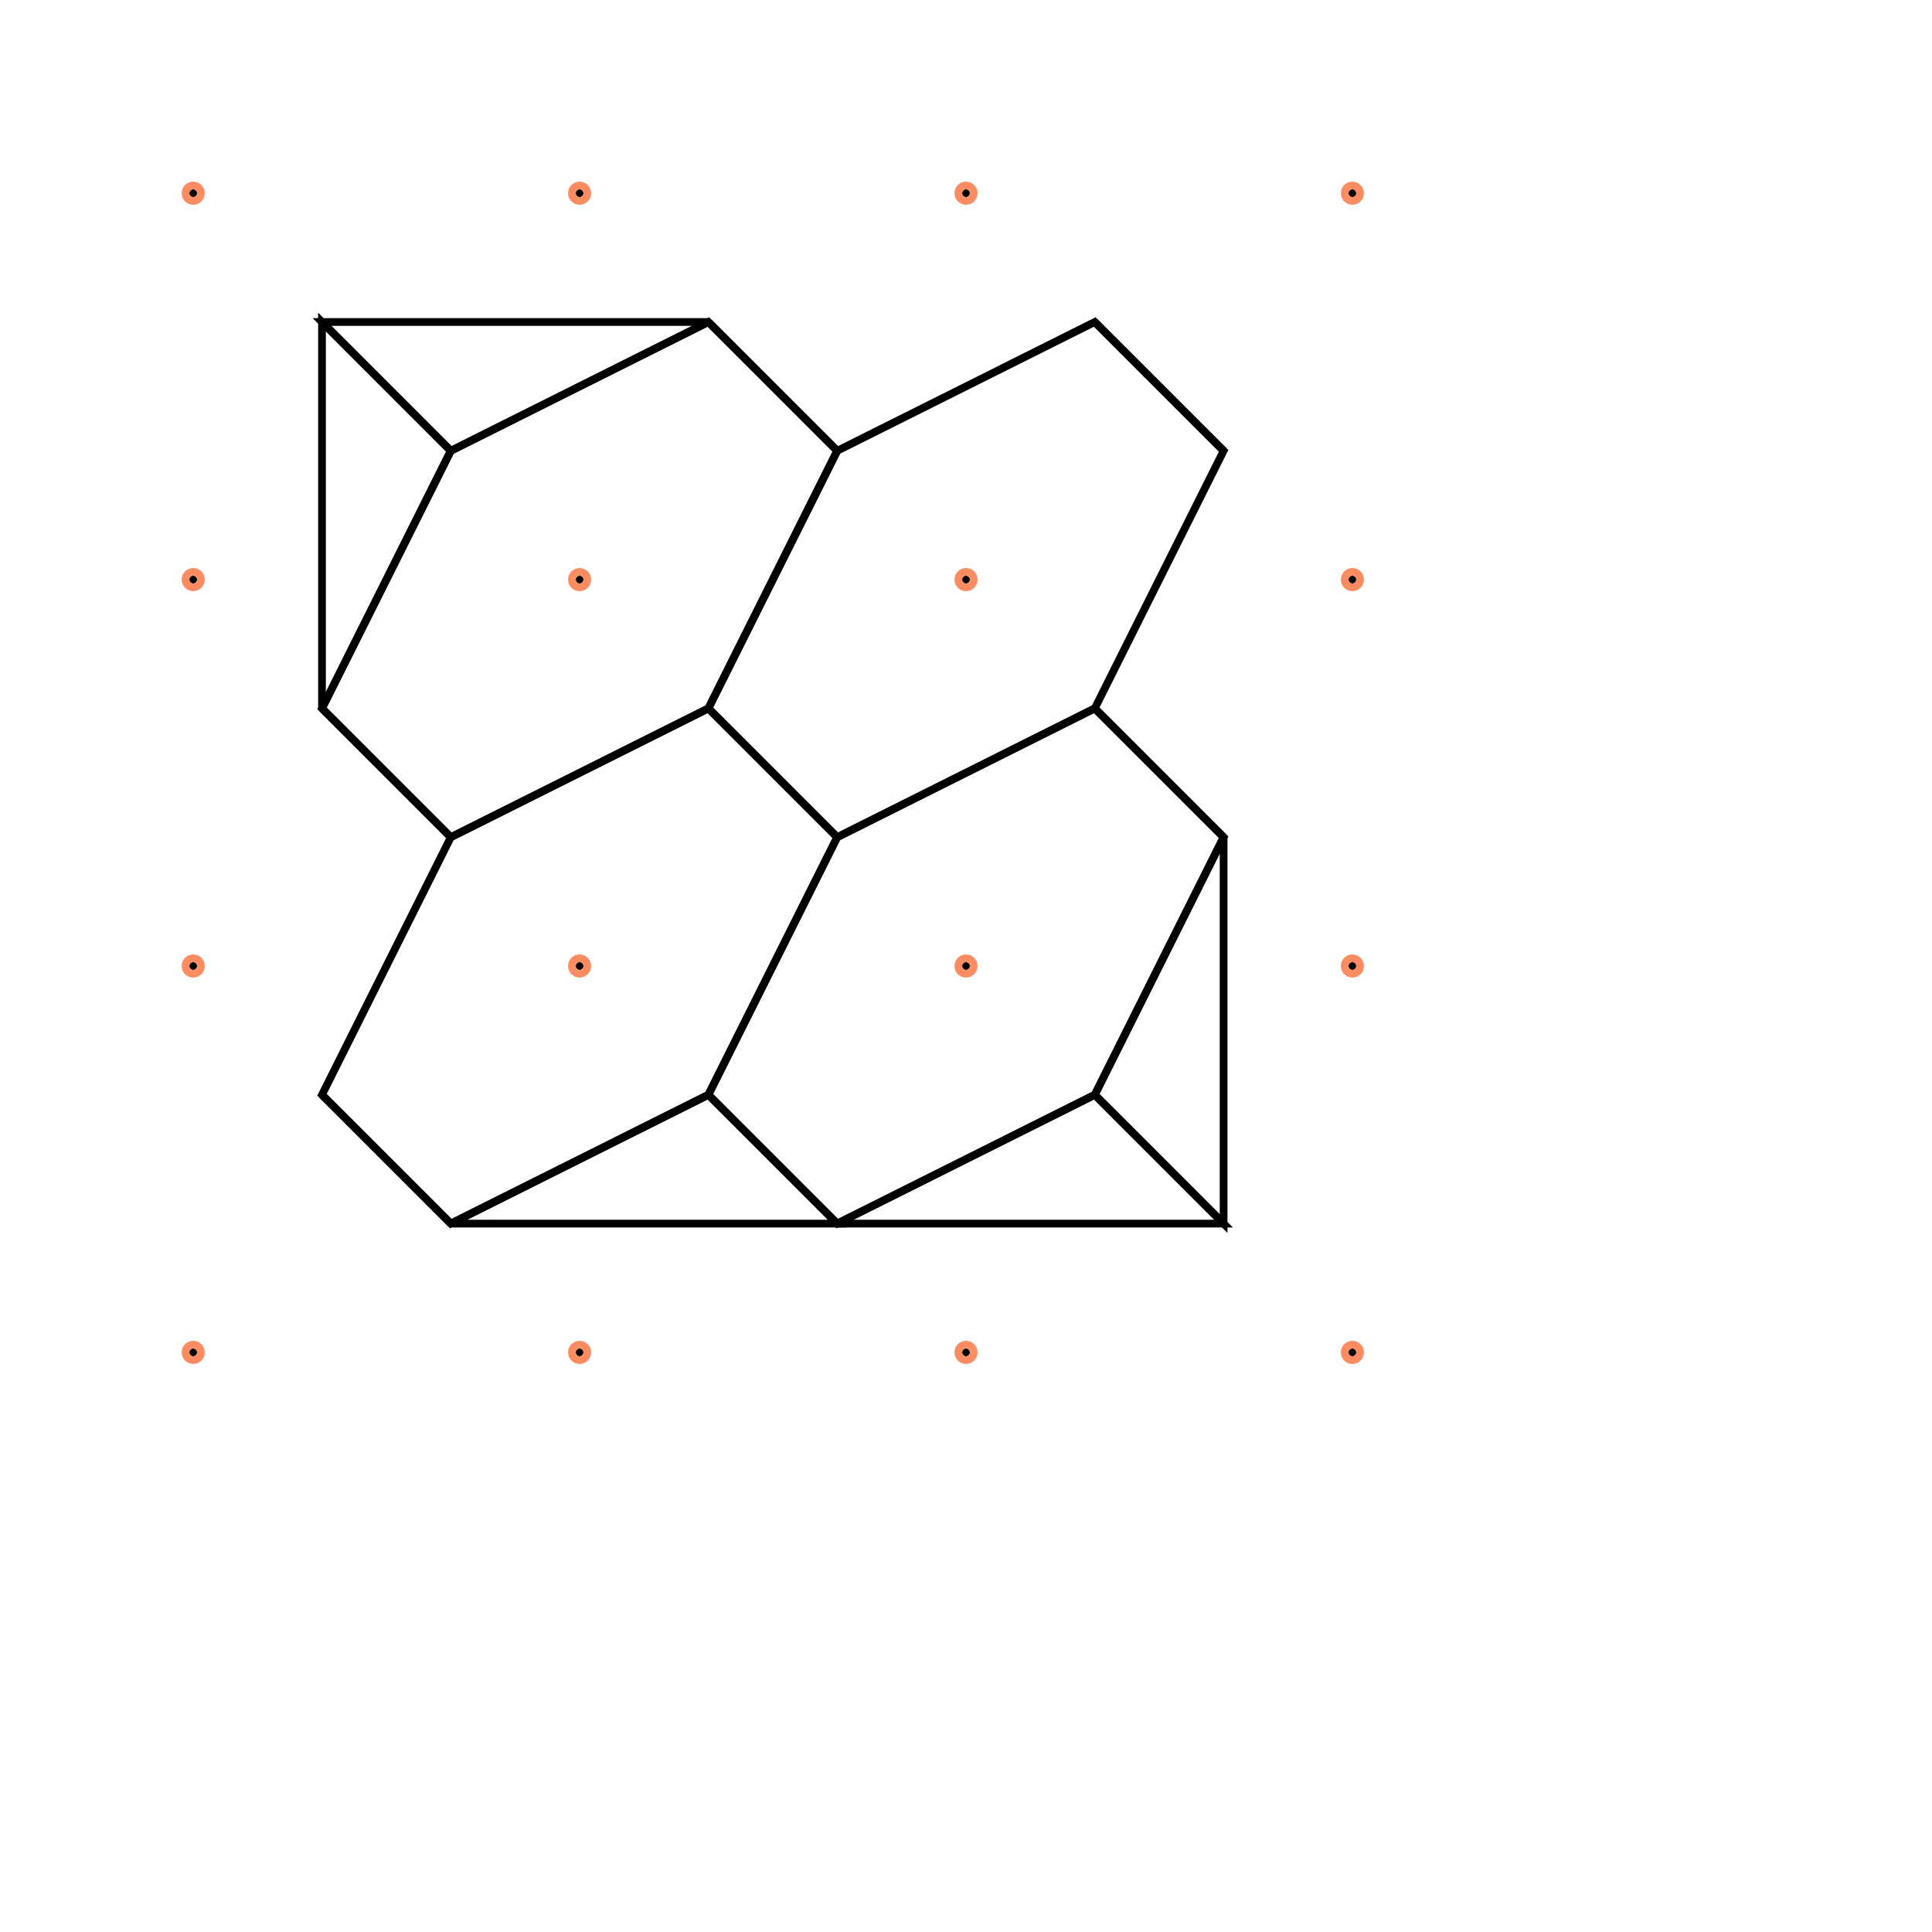
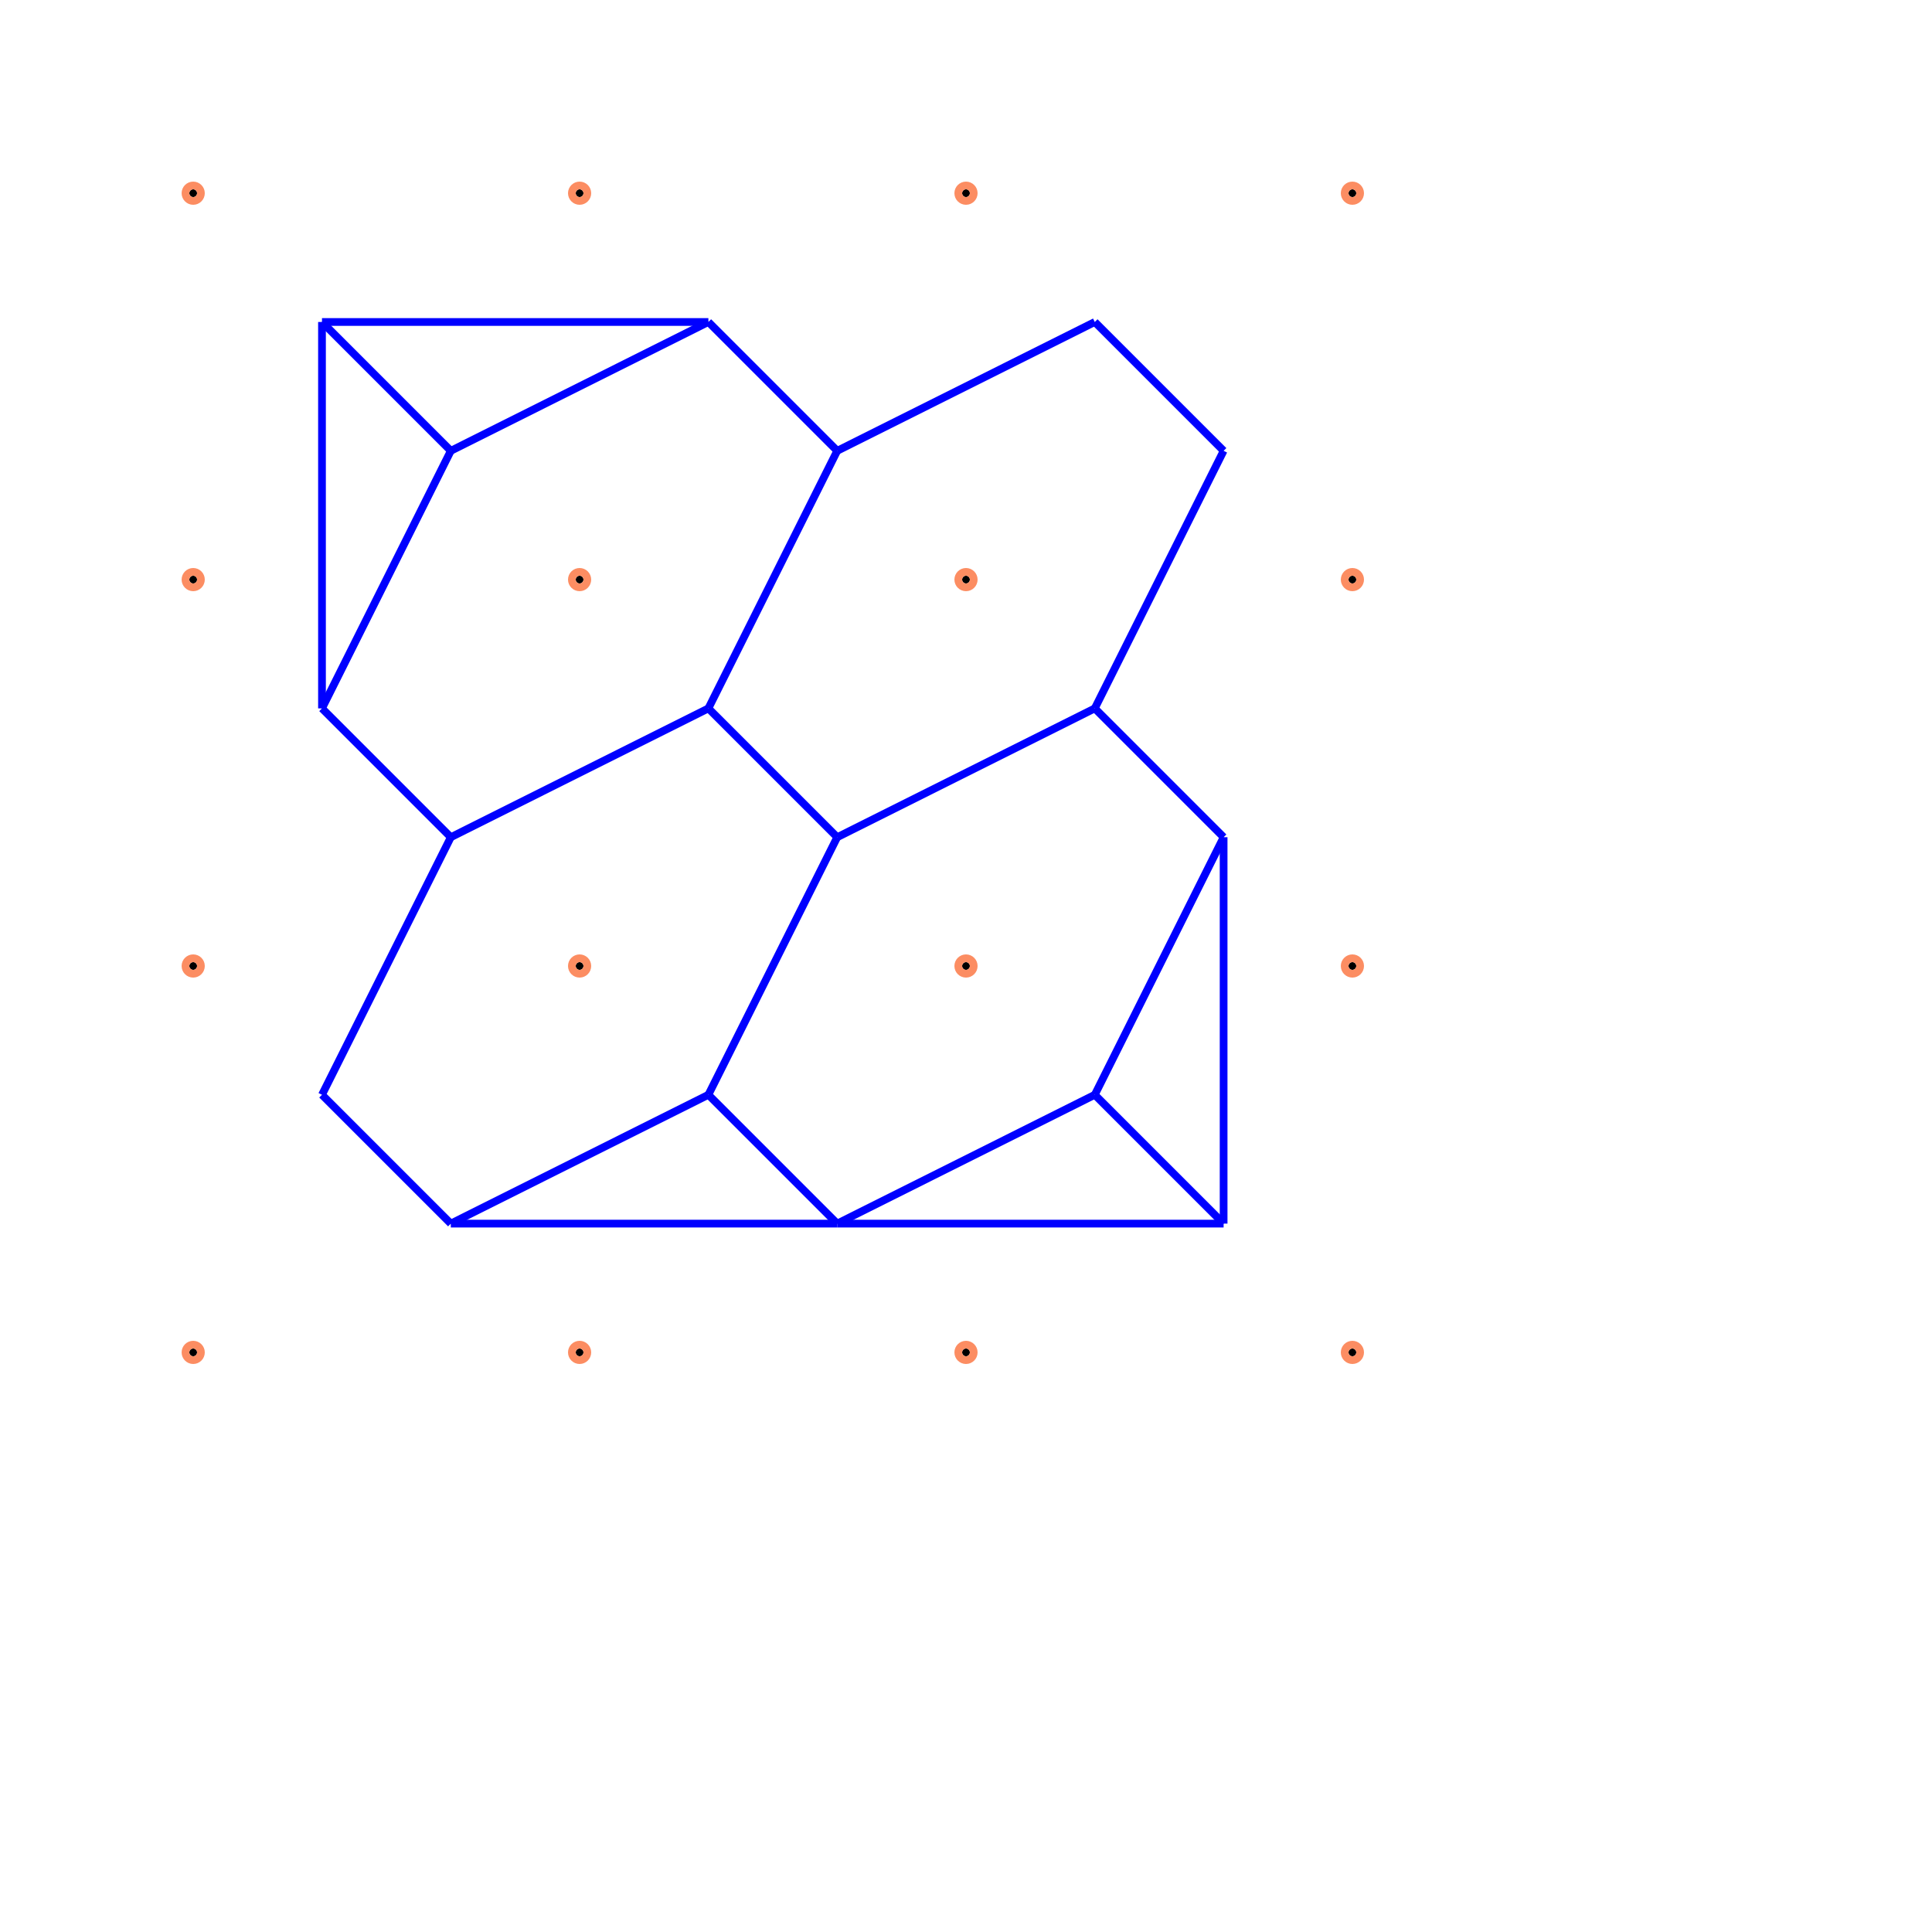
<svg xmlns="http://www.w3.org/2000/svg" width="500" height="500">
-   <polygon fill="none" stroke="black" stroke-width="2" points="83.33,83.33 " />
-   <polygon fill="none" stroke="black" stroke-width="2" points="83.33,183.33 116.67,116.67 83.33,83.33 " />
-   <polygon fill="none" stroke="black" stroke-width="2" points="116.67,216.67 83.33,183.33 " />
-   <polygon fill="none" stroke="black" stroke-width="2" points="116.67,316.67 83.33,283.33 " />
-   <polygon fill="none" stroke="black" stroke-width="2" points="83.33,83.33 116.67,116.67 183.33,83.33 " />
-   <polygon fill="none" stroke="black" stroke-width="2" points="116.67,216.67 83.33,183.33 116.67,116.67 183.33,83.33 216.67,116.67 183.33,183.33 " />
-   <polygon fill="none" stroke="black" stroke-width="2" points="116.67,216.67 183.33,183.33 216.67,216.67 183.33,283.33 116.67,316.67 83.33,283.33 " />
-   <polygon fill="none" stroke="black" stroke-width="2" points="116.67,316.67 183.33,283.33 216.67,316.67 " />
-   <polygon fill="none" stroke="black" stroke-width="2" points="216.67,116.67 183.33,83.33 " />
-   <polygon fill="none" stroke="black" stroke-width="2" points="283.33,183.33 316.67,116.67 283.33,83.33 216.67,116.67 183.33,183.33 216.67,216.67 " />
-   <polygon fill="none" stroke="black" stroke-width="2" points="283.33,283.33 316.67,216.67 283.33,183.33 216.67,216.67 183.33,283.33 216.67,316.67 " />
-   <polygon fill="none" stroke="black" stroke-width="2" points="316.67,316.67 283.33,283.33 216.67,316.67 " />
-   <polygon fill="none" stroke="black" stroke-width="2" points="316.67,116.67 283.33,83.33 " />
-   <polygon fill="none" stroke="black" stroke-width="2" points="283.33,183.33 316.67,216.67 " />
-   <polygon fill="none" stroke="black" stroke-width="2" points="316.67,316.67 283.33,283.33 316.67,216.67 " />
-   <polygon fill="none" stroke="black" stroke-width="2" points="316.67,316.67 " />
+   <line x1="83.33" y1="83.33" x2="83.33" y2="83.33" stroke-width="2" stroke="blue" />
+   <line x1="83.33" y1="183.33" x2="116.67" y2="116.67" stroke-width="2" stroke="blue" />
+   <line x1="83.33" y1="83.33" x2="116.67" y2="116.67" stroke-width="2" stroke="blue" />
+   <line x1="83.33" y1="83.33" x2="83.33" y2="183.33" stroke-width="2" stroke="blue" />
+   <line x1="83.33" y1="183.33" x2="116.67" y2="216.67" stroke-width="2" stroke="blue" />
+   <line x1="83.33" y1="283.33" x2="116.67" y2="316.67" stroke-width="2" stroke="blue" />
+   <line x1="116.67" y1="116.67" x2="183.33" y2="83.33" stroke-width="2" stroke="blue" />
+   <line x1="83.33" y1="83.33" x2="183.33" y2="83.33" stroke-width="2" stroke="blue" />
+   <line x1="183.33" y1="83.33" x2="216.67" y2="116.67" stroke-width="2" stroke="blue" />
+   <line x1="183.33" y1="183.33" x2="216.67" y2="116.67" stroke-width="2" stroke="blue" />
+   <line x1="116.67" y1="216.67" x2="183.33" y2="183.33" stroke-width="2" stroke="blue" />
+   <line x1="183.33" y1="183.33" x2="216.67" y2="216.67" stroke-width="2" stroke="blue" />
+   <line x1="183.33" y1="283.33" x2="216.67" y2="216.67" stroke-width="2" stroke="blue" />
+   <line x1="116.67" y1="316.67" x2="183.33" y2="283.33" stroke-width="2" stroke="blue" />
+   <line x1="83.33" y1="283.33" x2="116.67" y2="216.67" stroke-width="2" stroke="blue" />
+   <line x1="183.33" y1="283.33" x2="216.67" y2="316.67" stroke-width="2" stroke="blue" />
+   <line x1="116.67" y1="316.67" x2="216.67" y2="316.67" stroke-width="2" stroke="blue" />
+   <line x1="283.33" y1="183.33" x2="316.67" y2="116.67" stroke-width="2" stroke="blue" />
+   <line x1="283.33" y1="83.33" x2="316.67" y2="116.67" stroke-width="2" stroke="blue" />
+   <line x1="216.67" y1="116.67" x2="283.33" y2="83.33" stroke-width="2" stroke="blue" />
+   <line x1="216.67" y1="216.67" x2="283.33" y2="183.33" stroke-width="2" stroke="blue" />
+   <line x1="283.33" y1="283.33" x2="316.67" y2="216.67" stroke-width="2" stroke="blue" />
+   <line x1="283.33" y1="183.33" x2="316.67" y2="216.67" stroke-width="2" stroke="blue" />
+   <line x1="216.67" y1="316.67" x2="283.33" y2="283.33" stroke-width="2" stroke="blue" />
+   <line x1="283.33" y1="283.33" x2="316.67" y2="316.67" stroke-width="2" stroke="blue" />
+   <line x1="216.67" y1="316.67" x2="316.67" y2="316.67" stroke-width="2" stroke="blue" />
+   <line x1="316.67" y1="216.67" x2="316.67" y2="316.67" stroke-width="2" stroke="blue" />
+   <line x1="316.67" y1="316.67" x2="316.67" y2="316.67" stroke-width="2" stroke="blue" />
  <ellipse cx="50.00" cy="50.00" rx="1" ry="1" stroke="#fc8d62" stroke-width="4" />
  <ellipse cx="50.00" cy="150.00" rx="1" ry="1" stroke="#fc8d62" stroke-width="4" />
  <ellipse cx="50.00" cy="250.00" rx="1" ry="1" stroke="#fc8d62" stroke-width="4" />
  <ellipse cx="50.00" cy="350.00" rx="1" ry="1" stroke="#fc8d62" stroke-width="4" />
  <ellipse cx="150.00" cy="50.00" rx="1" ry="1" stroke="#fc8d62" stroke-width="4" />
  <ellipse cx="150.00" cy="150.00" rx="1" ry="1" stroke="#fc8d62" stroke-width="4" />
  <ellipse cx="150.00" cy="250.00" rx="1" ry="1" stroke="#fc8d62" stroke-width="4" />
  <ellipse cx="150.00" cy="350.00" rx="1" ry="1" stroke="#fc8d62" stroke-width="4" />
  <ellipse cx="250.00" cy="50.00" rx="1" ry="1" stroke="#fc8d62" stroke-width="4" />
  <ellipse cx="250.00" cy="150.00" rx="1" ry="1" stroke="#fc8d62" stroke-width="4" />
  <ellipse cx="250.00" cy="250.00" rx="1" ry="1" stroke="#fc8d62" stroke-width="4" />
  <ellipse cx="250.00" cy="350.00" rx="1" ry="1" stroke="#fc8d62" stroke-width="4" />
  <ellipse cx="350.00" cy="50.00" rx="1" ry="1" stroke="#fc8d62" stroke-width="4" />
  <ellipse cx="350.00" cy="150.00" rx="1" ry="1" stroke="#fc8d62" stroke-width="4" />
  <ellipse cx="350.00" cy="250.00" rx="1" ry="1" stroke="#fc8d62" stroke-width="4" />
  <ellipse cx="350.00" cy="350.00" rx="1" ry="1" stroke="#fc8d62" stroke-width="4" />
</svg>
